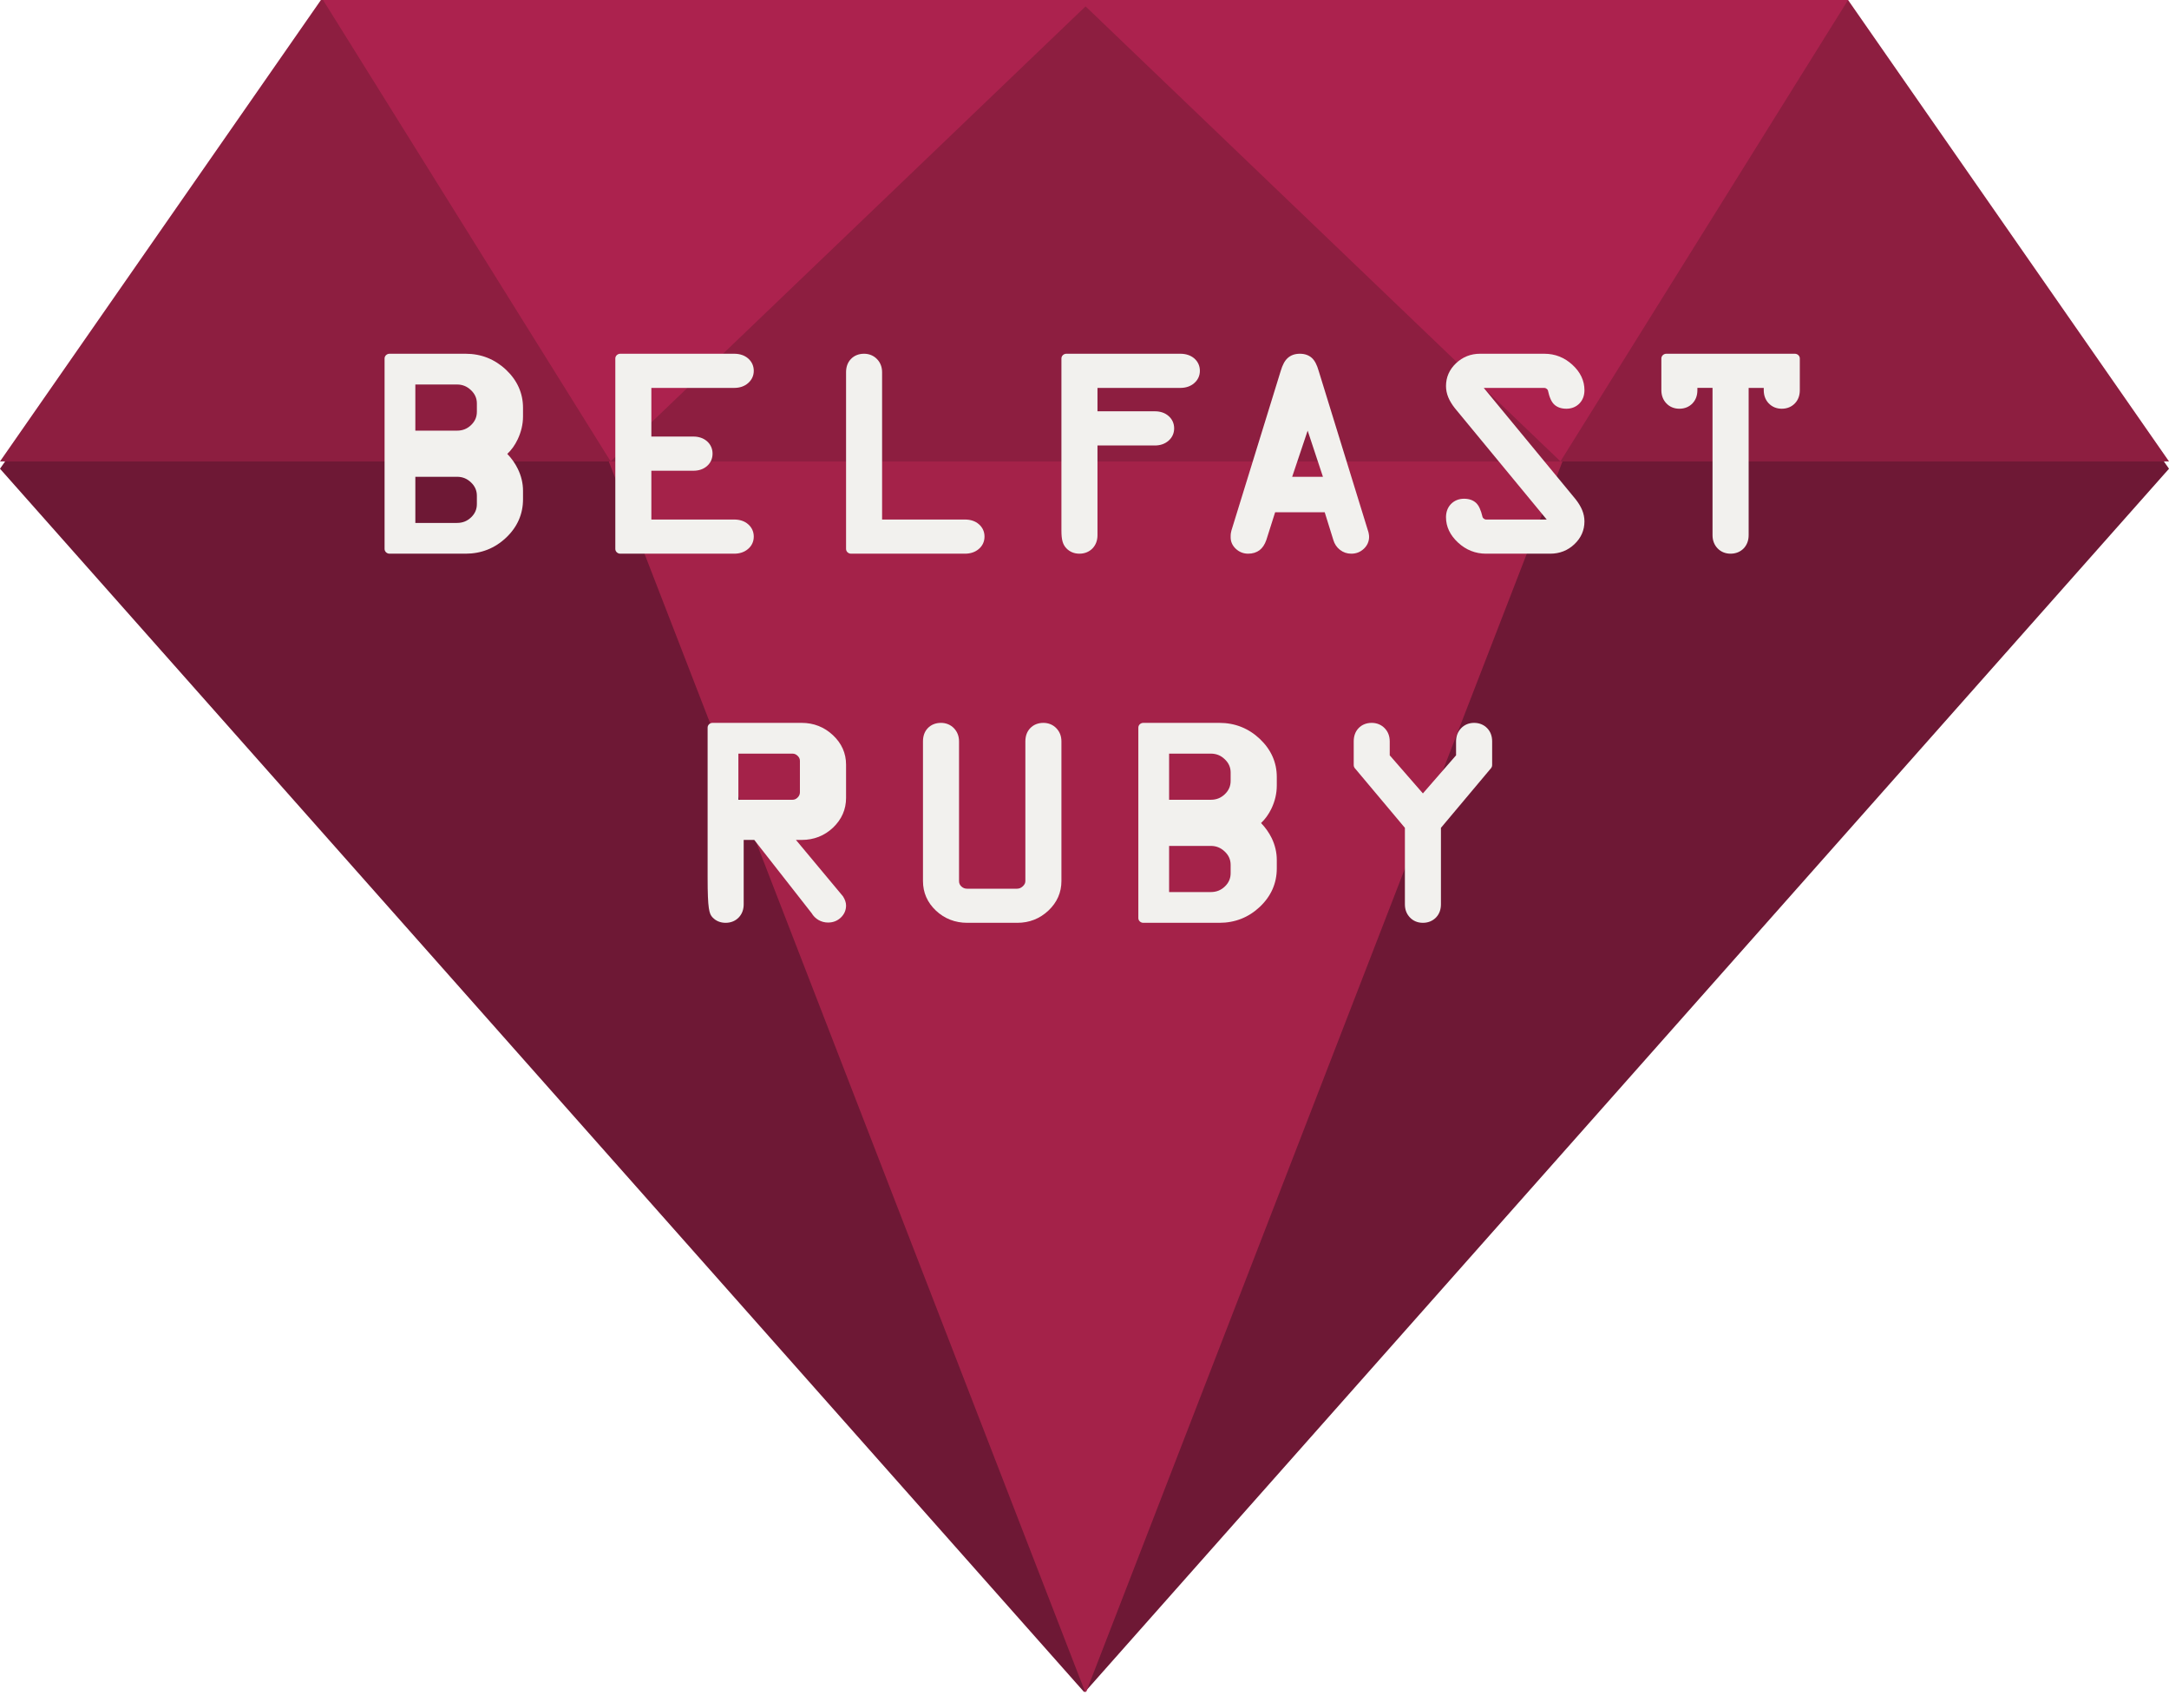
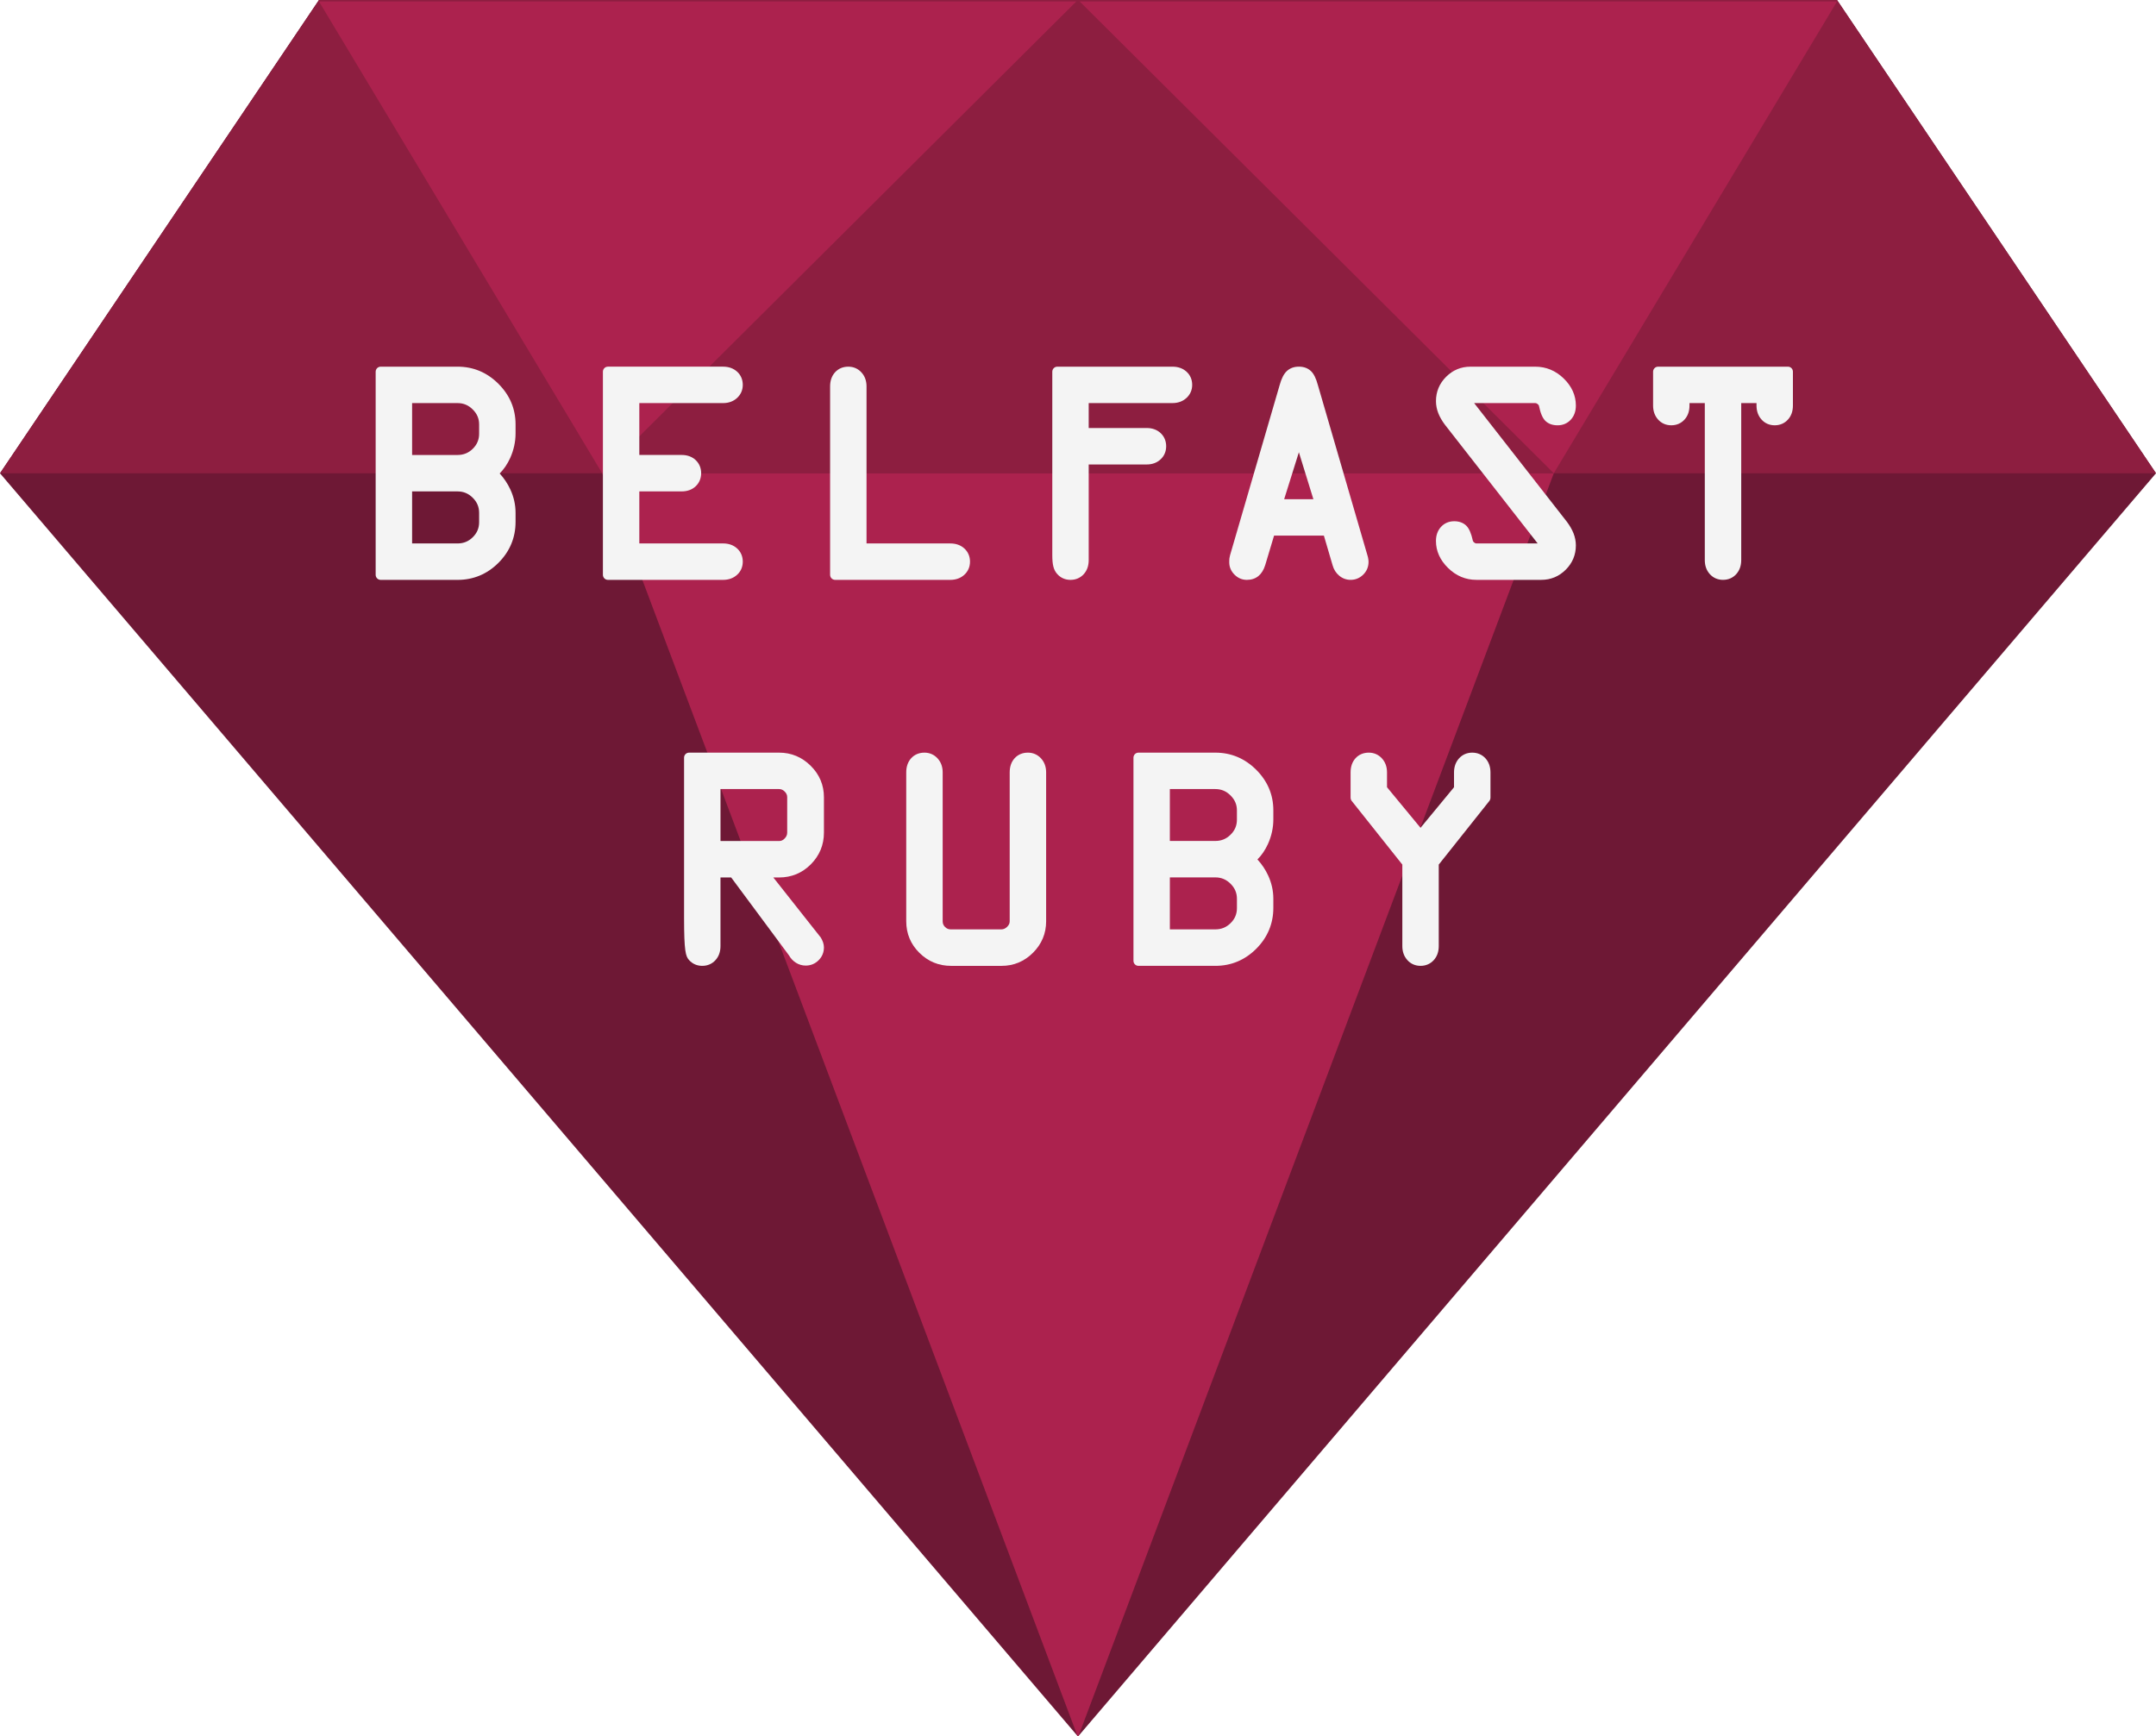
- <svg xmlns="http://www.w3.org/2000/svg" version="1.1" id="Layer_1" x="0px" y="0px" width="141px" height="111px" viewBox="0 0 141 111" enable-background="new 0 0 141 111" xml:space="preserve">
+ <svg xmlns="http://www.w3.org/2000/svg" version="1.1" id="Layer_1" x="0px" y="0px" width="141px" height="113.525px" viewBox="0 0 141 113.525" enable-background="new 0 0 141 113.525" xml:space="preserve">
  <description>Created with Sketch (http://www.bohemiancoding.com/sketch)</description>
-   <g id="Page-1">
-     <g id="BR-logo" transform="translate(0, -1)">
-       <path id="Fill-1" fill="#6E1835" d="M141,31.476L120.137,1.667H20.862L0,31.476L70.463,111h0.074    L141,31.476" />
-       <path id="Fill-2" fill="#8D1E40" d="M141,31L120.137,1H20.862L0,31H141" />
-       <path id="Fill-3" fill="#AC224E" d="M71,1L39.697,31L21,1" />
-       <path id="Fill-4" fill="#AC224E" d="M70.137,1l31.303,30l18.697-30" />
-       <path id="Fill-5" fill="#A42249" d="M39.574,31l30.963,80h0.075l30.962-80" />
-       <path id="Fill-6" fill="#F2F1EE" d="M30.267,24h-4.942C25.146,24,25,24.138,25,24.308v12.385    C25,36.861,25.146,37,25.325,37h4.942c1.017,0,1.902-0.351,2.633-1.042c0.729-0.69,1.1-1.531,1.1-2.495v-0.552    c0-0.488-0.115-0.969-0.338-1.425c-0.171-0.352-0.401-0.679-0.685-0.974c0.271-0.254,0.497-0.57,0.673-0.94    c0.23-0.483,0.35-0.989,0.35-1.502v-0.552c0-0.951-0.373-1.785-1.105-2.477C32.16,24.351,31.276,24,30.267,24L30.267,24z     M29.711,29H27v-3h2.711c0.354,0,0.65,0.122,0.907,0.369C30.875,26.613,31,26.897,31,27.23v0.541c0,0.341-0.124,0.624-0.376,0.866    C30.37,28.881,30.071,29,29.711,29L29.711,29z M27,32h2.711c0.354,0,0.65,0.119,0.907,0.366C30.875,32.609,31,32.895,31,33.234    v0.54c0,0.339-0.124,0.624-0.376,0.864C30.37,34.881,30.071,35,29.711,35H27V32L27,32z" />
-       <path id="Fill-7" fill="#F2F1EE" d="M47.729,26.221c0.359,0,0.66-0.102,0.898-0.308    C48.87,25.705,49,25.427,49,25.111c0-0.321-0.128-0.599-0.369-0.808C48.397,24.103,48.093,24,47.729,24h-7.403    C40.146,24,40,24.138,40,24.308v12.385C40,36.861,40.146,37,40.325,37h7.403c0.356,0,0.658-0.1,0.895-0.302    C48.87,36.493,49,36.211,49,35.89s-0.128-0.6-0.369-0.807c-0.234-0.203-0.539-0.304-0.903-0.304h-5.385v-3.172h2.728    c0.358,0,0.658-0.103,0.891-0.306c0.235-0.207,0.359-0.484,0.359-0.805c0-0.32-0.125-0.598-0.359-0.806    c-0.233-0.202-0.533-0.306-0.891-0.306h-2.728v-3.163H47.729" />
-       <path id="Fill-8" fill="#F2F1EE" d="M62.73,34.779h-5.388v-9.575c0-0.337-0.108-0.624-0.324-0.85    C56.797,24.122,56.504,24,56.171,24c-0.345,0-0.642,0.118-0.855,0.343C55.104,24.563,55,24.853,55,25.204v11.488    C55,36.861,55.146,37,55.324,37h7.406c0.355,0,0.657-0.1,0.894-0.302C63.87,36.493,64,36.211,64,35.89s-0.127-0.6-0.368-0.807    C63.397,34.88,63.095,34.779,62.73,34.779" />
-       <path id="Fill-9" fill="#F2F1EE" d="M76.73,24h-7.406C69.144,24,69,24.138,69,24.308V35.49    c0,0.601,0.083,0.904,0.317,1.155C69.536,36.878,69.831,37,70.17,37c0.34,0,0.635-0.121,0.854-0.347    c0.212-0.226,0.32-0.511,0.32-0.857v-5.831h3.731c0.352,0,0.648-0.104,0.883-0.306c0.24-0.207,0.37-0.486,0.37-0.807    c0-0.32-0.126-0.597-0.362-0.803c-0.232-0.204-0.532-0.307-0.891-0.307h-3.731v-1.521h5.386c0.359,0,0.662-0.102,0.898-0.308    C77.873,25.705,78,25.427,78,25.111c0-0.321-0.125-0.599-0.365-0.808C77.398,24.103,77.094,24,76.73,24" />
-       <path id="Fill-10" fill="#F2F1EE" d="M88.931,35.514l-3.205-10.39    c-0.115-0.407-0.263-0.687-0.447-0.852C85.08,24.092,84.816,24,84.5,24c-0.325,0-0.593,0.096-0.797,0.285    c-0.187,0.169-0.333,0.445-0.45,0.841l-3.202,10.369c-0.017,0.061-0.029,0.12-0.038,0.178S80,35.815,80,35.928    c0,0.29,0.111,0.542,0.336,0.754C80.561,36.892,80.831,37,81.137,37c0.295,0,0.543-0.078,0.746-0.23    c0.19-0.148,0.336-0.368,0.438-0.662l0.572-1.803h3.222l0.563,1.809c0.076,0.258,0.22,0.472,0.428,0.635    C87.32,36.917,87.566,37,87.844,37c0.311,0,0.586-0.104,0.812-0.317C88.881,36.473,89,36.207,89,35.907    c0-0.058-0.006-0.125-0.02-0.197C88.969,35.637,88.951,35.566,88.931,35.514L88.931,35.514z M86,32h-2l1.007-3L86,32L86,32z" />
-       <path id="Fill-11" fill="#F2F1EE" d="M100.545,26.28c0.066,0.051,0.074,0.083,0.078,0.096    c0.101,0.466,0.234,0.76,0.418,0.929c0.193,0.179,0.458,0.27,0.787,0.27c0.339,0,0.631-0.12,0.852-0.348    c0.213-0.224,0.32-0.511,0.32-0.858c0-0.618-0.263-1.175-0.783-1.651C101.7,24.242,101.086,24,100.391,24h-4.176    c-0.604,0-1.131,0.207-1.563,0.618C94.219,25.029,94,25.525,94,26.101c0,0.25,0.051,0.497,0.15,0.737    c0.096,0.229,0.243,0.47,0.426,0.702l5.971,7.239h-3.945c-0.02,0-0.064,0-0.144-0.058c-0.047-0.035-0.075-0.07-0.081-0.101    c-0.109-0.463-0.244-0.758-0.426-0.925c-0.193-0.178-0.457-0.268-0.779-0.268c-0.339,0-0.631,0.12-0.852,0.347    C94.109,33.996,94,34.285,94,34.631c0,0.611,0.264,1.167,0.783,1.647C95.301,36.756,95.91,37,96.602,37h4.174    c0.611,0,1.141-0.207,1.572-0.617C102.781,35.974,103,35.474,103,34.9c0-0.25-0.05-0.497-0.15-0.738    c-0.095-0.23-0.242-0.47-0.426-0.704l-5.969-7.237h3.936C100.423,26.221,100.471,26.227,100.545,26.28" />
-       <path id="Fill-12" fill="#F2F1EE" d="M116.675,24h-8.349c-0.18,0-0.326,0.138-0.326,0.308v2.062    c0,0.338,0.109,0.625,0.319,0.85c0.217,0.232,0.513,0.355,0.854,0.355c0.339,0,0.632-0.12,0.85-0.348    c0.213-0.224,0.319-0.511,0.319-0.858v-0.149h0.984v9.575c0,0.338,0.108,0.624,0.319,0.849C111.865,36.878,112.16,37,112.5,37    s0.635-0.121,0.854-0.347c0.211-0.226,0.32-0.511,0.32-0.857v-9.575h0.982v0.149c0,0.338,0.107,0.625,0.318,0.85    c0.22,0.232,0.514,0.355,0.853,0.355c0.34,0,0.635-0.12,0.853-0.348c0.214-0.224,0.32-0.511,0.32-0.858v-2.062    C117,24.138,116.856,24,116.675,24" />
-       <path id="Fill-13" fill="#F2F1EE" d="M52.115,48h-5.791C46.144,48,46,48.138,46,48.309v9.746    c0,2.08,0.107,2.365,0.318,2.59C46.535,60.879,46.832,61,47.171,61c0.341,0,0.634-0.121,0.852-0.348    c0.213-0.223,0.322-0.51,0.322-0.856v-4.184h0.689l3.724,4.756c0.112,0.188,0.263,0.34,0.447,0.448    c0.19,0.109,0.4,0.166,0.625,0.166c0.323,0,0.602-0.106,0.831-0.324C54.885,60.443,55,60.18,55,59.873    c0-0.096-0.018-0.197-0.056-0.305c-0.033-0.096-0.086-0.198-0.148-0.295l-3.054-3.662h0.373c0.793,0,1.482-0.271,2.043-0.804    C54.717,54.272,55,53.624,55,52.878v-2.162c0-0.741-0.287-1.386-0.854-1.917C53.579,48.269,52.896,48,52.115,48L52.115,48z M48,50    h3.515c0.127,0,0.236,0.044,0.337,0.143C51.954,50.242,52,50.345,52,50.467v2.047c0,0.126-0.046,0.234-0.148,0.339    C51.752,52.953,51.646,53,51.515,53H48V50L48,50z" />
-       <path id="Fill-14" fill="#F2F1EE" d="M67.827,48c-0.345,0-0.641,0.12-0.856,0.345    c-0.209,0.219-0.315,0.51-0.315,0.86v9.08c0,0.128-0.053,0.234-0.167,0.341c-0.115,0.104-0.235,0.156-0.374,0.156h-3.25    c-0.145,0-0.262-0.048-0.369-0.146c-0.104-0.097-0.152-0.209-0.152-0.351v-9.08c0-0.34-0.112-0.625-0.326-0.852    C61.796,48.122,61.502,48,61.17,48c-0.348,0-0.643,0.12-0.858,0.345C60.103,48.563,60,48.854,60,49.205v9.08    c0,0.749,0.284,1.396,0.843,1.923C61.402,60.732,62.09,61,62.882,61h3.252c0.782,0,1.462-0.269,2.024-0.799    C68.717,59.671,69,59.027,69,58.284v-9.08c0-0.34-0.11-0.625-0.327-0.852C68.454,48.122,68.16,48,67.827,48" />
-       <path id="Fill-15" fill="#F2F1EE" d="M79.268,48h-4.942C74.145,48,74,48.138,74,48.309v12.384    C74,60.861,74.145,61,74.325,61h4.942c1.018,0,1.902-0.351,2.633-1.041c0.729-0.691,1.1-1.53,1.1-2.496v-0.548    c0-0.493-0.113-0.972-0.334-1.428c-0.174-0.352-0.404-0.679-0.689-0.975c0.271-0.254,0.498-0.569,0.675-0.938    C82.883,53.091,83,52.585,83,52.069v-0.551c0-0.95-0.372-1.783-1.104-2.476C81.162,48.35,80.278,48,79.268,48L79.268,48z     M78.713,53H76v-3h2.713c0.353,0,0.65,0.118,0.906,0.366C79.877,50.61,80,50.894,80,51.228v0.542c0,0.341-0.123,0.624-0.375,0.866    C79.369,52.882,79.071,53,78.713,53L78.713,53z M76,56h2.713c0.353,0,0.65,0.122,0.906,0.369C79.877,56.612,80,56.896,80,57.237    v0.537c0,0.339-0.123,0.622-0.375,0.864C79.369,58.883,79.071,59,78.713,59H76V56L76,56z" />
-       <path id="Fill-16" fill="#F2F1EE" d="M96.68,48.349C96.461,48.121,96.167,48,95.828,48    c-0.342,0-0.635,0.124-0.852,0.356c-0.213,0.225-0.322,0.509-0.322,0.849v0.905l-2.156,2.476l-2.156-2.476v-0.905    c0-0.34-0.107-0.625-0.323-0.852C89.797,48.122,89.503,48,89.17,48c-0.345,0-0.641,0.12-0.854,0.345    c-0.21,0.219-0.315,0.51-0.315,0.86v1.549c0,0.062,0.02,0.123,0.057,0.174l3.27,3.897v4.971c0,0.339,0.107,0.624,0.32,0.849    C91.865,60.879,92.159,61,92.498,61c0.34,0,0.635-0.121,0.854-0.348c0.213-0.223,0.319-0.51,0.319-0.856v-4.971l3.271-3.897    C96.979,50.876,97,50.815,97,50.753v-1.549C97,48.858,96.893,48.571,96.68,48.349" />
+   <g>
+     <polygon fill="#6E1835" points="141,30.951 120.139,0 20.861,0 0,30.951 70.464,113.525 70.536,113.525  " />
+     <polygon fill="#8D1E40" points="141,30.951 120.139,0 20.861,0 0,30.951  " />
+     <polyline fill="#AC224E" points="70.391,0.095 39.384,30.951 20.861,0.095  " />
+     <polyline fill="#AC224E" points="70.609,0.095 101.616,30.951 120.139,0.095  " />
+     <polyline fill="#AC224E" points="39.384,30.951 70.464,113.525 70.536,113.525 101.616,30.951  " />
+     <g>
+       <path fill="#F4F4F4" d="M29.924,23.98H24.9c-0.184,0-0.332,0.147-0.332,0.331v13.282c0,0.183,0.148,0.331,0.332,0.331h5.023    c1.034,0,1.935-0.376,2.677-1.118c0.741-0.742,1.117-1.642,1.117-2.676v-0.591c0-0.526-0.114-1.041-0.342-1.53    c-0.174-0.378-0.408-0.728-0.697-1.044c0.274-0.273,0.503-0.61,0.685-1.007c0.234-0.518,0.354-1.061,0.354-1.613v-0.59    c0-1.021-0.378-1.915-1.123-2.657C31.849,24.355,30.951,23.98,29.924,23.98z M29.924,29.755h-2.973v-3.393h2.973    c0.387,0,0.711,0.136,0.993,0.416c0.281,0.278,0.417,0.597,0.417,0.976v0.611c0,0.386-0.134,0.707-0.411,0.981    C30.645,29.621,30.317,29.755,29.924,29.755z M26.951,32.138h2.973c0.387,0,0.711,0.135,0.993,0.415    c0.281,0.278,0.417,0.601,0.417,0.986v0.61c0,0.386-0.134,0.707-0.411,0.981c-0.278,0.276-0.605,0.411-0.999,0.411h-2.973V32.138z    " />
+       <path fill="#F4F4F4" d="M47.286,26.362c0.364,0,0.671-0.111,0.913-0.331c0.248-0.226,0.378-0.522,0.378-0.86    c0-0.345-0.128-0.644-0.373-0.866c-0.239-0.216-0.549-0.326-0.918-0.326h-7.527c-0.183,0-0.329,0.147-0.329,0.331v13.282    c0,0.183,0.146,0.331,0.329,0.331h7.527c0.362,0,0.669-0.108,0.91-0.324c0.25-0.222,0.381-0.522,0.381-0.867    s-0.128-0.644-0.373-0.866c-0.239-0.216-0.549-0.326-0.918-0.326h-5.475v-3.403h2.772c0.364,0,0.67-0.11,0.906-0.328    c0.238-0.221,0.366-0.52,0.366-0.863c0-0.344-0.128-0.642-0.367-0.864c-0.235-0.217-0.541-0.328-0.905-0.328h-2.772v-3.393H47.286    z" />
+       <path fill="#F4F4F4" d="M62.146,35.541h-5.476V25.271c0-0.364-0.11-0.67-0.33-0.913c-0.225-0.248-0.522-0.378-0.861-0.378    c-0.351,0-0.651,0.127-0.869,0.369c-0.214,0.236-0.322,0.546-0.322,0.922v12.321c0,0.183,0.148,0.331,0.332,0.331h7.526    c0.362,0,0.669-0.108,0.91-0.324c0.249-0.222,0.381-0.522,0.381-0.867s-0.129-0.644-0.374-0.866    C62.825,35.65,62.517,35.541,62.146,35.541z" />
+       <path fill="#F4F4F4" d="M76.676,23.98h-7.526c-0.184,0-0.331,0.147-0.331,0.331v11.99c0,0.647,0.085,0.973,0.324,1.241    c0.222,0.25,0.521,0.381,0.867,0.381s0.644-0.129,0.866-0.374c0.216-0.239,0.324-0.547,0.324-0.918v-6.255h3.794    c0.356,0,0.66-0.109,0.898-0.326c0.244-0.222,0.374-0.521,0.374-0.866c0-0.344-0.127-0.642-0.367-0.864    c-0.235-0.217-0.541-0.328-0.905-0.328H71.2v-1.631h5.476c0.364,0,0.671-0.111,0.913-0.331c0.248-0.226,0.379-0.522,0.379-0.86    c0-0.345-0.129-0.644-0.375-0.866C77.354,24.089,77.046,23.98,76.676,23.98z" />
+       <path fill="#F4F4F4" d="M89.431,36.328l-3.243-11.143c-0.117-0.437-0.265-0.736-0.452-0.915c-0.203-0.193-0.469-0.291-0.789-0.291    c-0.328,0-0.599,0.103-0.807,0.305c-0.187,0.183-0.335,0.477-0.453,0.903L80.445,36.31c-0.018,0.063-0.03,0.128-0.04,0.192    c-0.008,0.06-0.013,0.15-0.013,0.27c0,0.31,0.115,0.582,0.343,0.809c0.227,0.227,0.499,0.342,0.809,0.342    c0.297,0,0.55-0.083,0.754-0.249c0.193-0.157,0.342-0.393,0.443-0.708l0.581-1.936h3.259l0.57,1.94    c0.077,0.278,0.223,0.506,0.433,0.681c0.217,0.18,0.468,0.271,0.746,0.271c0.315,0,0.592-0.114,0.822-0.34    c0.229-0.224,0.349-0.511,0.349-0.832c0-0.062-0.006-0.135-0.02-0.212C89.47,36.461,89.45,36.384,89.431,36.328z M85.894,32.647    h-1.911l0.962-3.07L85.894,32.647z" />
+       <path fill="#F4F4F4" d="M100.561,26.427c0.068,0.054,0.08,0.088,0.082,0.102c0.103,0.498,0.237,0.814,0.424,0.997    c0.196,0.191,0.466,0.289,0.802,0.289c0.344,0,0.645-0.13,0.865-0.374c0.216-0.239,0.326-0.547,0.326-0.918    c0-0.664-0.269-1.261-0.797-1.773c-0.525-0.51-1.149-0.769-1.856-0.769h-4.244c-0.616,0-1.149,0.223-1.59,0.662    c-0.439,0.44-0.662,0.975-0.662,1.59c0,0.268,0.052,0.534,0.153,0.792c0.097,0.246,0.245,0.504,0.433,0.753l6.066,7.763h-4.01    c-0.016,0-0.064,0-0.145-0.063c-0.046-0.037-0.076-0.074-0.083-0.109c-0.11-0.496-0.248-0.811-0.432-0.99    c-0.197-0.192-0.464-0.29-0.791-0.29c-0.346,0-0.645,0.129-0.867,0.374c-0.216,0.239-0.325,0.547-0.325,0.917    c0,0.658,0.268,1.252,0.795,1.768c0.525,0.514,1.147,0.774,1.848,0.774h4.244c0.621,0,1.161-0.223,1.6-0.663    c0.44-0.439,0.663-0.974,0.663-1.59c0-0.267-0.053-0.533-0.154-0.792c-0.098-0.248-0.246-0.505-0.433-0.753l-6.066-7.763h4    C100.438,26.362,100.489,26.369,100.561,26.427z" />
+       <path fill="#F4F4F4" d="M116.928,23.98h-8.488c-0.183,0-0.33,0.147-0.33,0.331v2.211c0,0.362,0.108,0.669,0.323,0.911    c0.222,0.25,0.521,0.381,0.868,0.381c0.344,0,0.644-0.13,0.865-0.374c0.217-0.239,0.325-0.547,0.325-0.918v-0.16h1.001v10.269    c0,0.363,0.108,0.669,0.324,0.91c0.221,0.25,0.522,0.381,0.867,0.381s0.645-0.129,0.865-0.374    c0.216-0.239,0.326-0.547,0.326-0.918V26.362h1v0.16c0,0.362,0.108,0.669,0.324,0.911c0.221,0.25,0.521,0.381,0.867,0.381    c0.345,0,0.644-0.13,0.865-0.374c0.217-0.239,0.325-0.547,0.325-0.918v-2.211C117.257,24.127,117.11,23.98,116.928,23.98z" />
+     </g>
+     <g>
+       <path fill="#F4F4F4" d="M50.952,49.222h-5.886c-0.183,0-0.329,0.147-0.329,0.331v10.451c0,2.232,0.108,2.537,0.323,2.779    c0.222,0.25,0.521,0.383,0.867,0.383c0.346,0,0.645-0.131,0.866-0.375c0.216-0.238,0.326-0.547,0.326-0.918v-4.488h0.699    l3.785,5.102c0.114,0.203,0.268,0.361,0.455,0.479c0.192,0.121,0.406,0.182,0.635,0.182c0.329,0,0.613-0.119,0.845-0.35    c0.229-0.23,0.346-0.512,0.346-0.842c0-0.102-0.019-0.213-0.056-0.326c-0.035-0.105-0.088-0.215-0.15-0.316l-3.104-3.928h0.378    c0.809,0,1.508-0.289,2.077-0.861c0.568-0.574,0.855-1.27,0.855-2.071v-2.318c0-0.795-0.292-1.487-0.868-2.057    C52.44,49.51,51.746,49.222,50.952,49.222z M47.12,51.604h3.832c0.139,0,0.255,0.053,0.367,0.163    c0.111,0.112,0.163,0.229,0.163,0.367v2.318c0,0.143-0.052,0.265-0.164,0.383c-0.109,0.114-0.224,0.168-0.366,0.168H47.12V51.604z    " />
+       <path fill="#F4F4F4" d="M67.224,49.222c-0.352,0-0.652,0.127-0.871,0.369c-0.212,0.236-0.32,0.545-0.32,0.923v9.738    c0,0.137-0.054,0.252-0.17,0.363c-0.118,0.113-0.239,0.166-0.38,0.166h-3.304c-0.146,0-0.266-0.049-0.373-0.156    c-0.106-0.102-0.156-0.221-0.156-0.373v-9.738c0-0.364-0.111-0.672-0.332-0.914c-0.225-0.247-0.522-0.378-0.859-0.378    c-0.353,0-0.653,0.127-0.872,0.369c-0.212,0.236-0.32,0.545-0.32,0.923v9.738c0,0.803,0.289,1.496,0.858,2.061    c0.569,0.566,1.268,0.854,2.075,0.854h3.303c0.795,0,1.485-0.289,2.056-0.859c0.568-0.568,0.857-1.26,0.857-2.055v-9.738    c0-0.364-0.111-0.672-0.331-0.914C67.858,49.353,67.562,49.222,67.224,49.222z" />
+       <path fill="#F4F4F4" d="M79.481,49.222h-5.024c-0.184,0-0.33,0.147-0.33,0.331v13.281c0,0.184,0.146,0.332,0.33,0.332h5.024    c1.034,0,1.934-0.377,2.676-1.117c0.741-0.742,1.118-1.645,1.118-2.678v-0.592c0-0.523-0.114-1.039-0.341-1.527    c-0.175-0.379-0.409-0.729-0.699-1.045c0.275-0.273,0.505-0.611,0.686-1.008c0.235-0.518,0.354-1.061,0.354-1.613v-0.591    c0-1.021-0.379-1.914-1.124-2.657C81.407,49.598,80.508,49.222,79.481,49.222z M79.481,54.998h-2.974v-3.394h2.974    c0.387,0,0.712,0.136,0.993,0.416c0.281,0.278,0.419,0.597,0.419,0.976v0.61c0,0.385-0.136,0.707-0.414,0.981    C80.201,54.863,79.875,54.998,79.481,54.998z M76.508,57.381h2.974c0.387,0,0.712,0.135,0.993,0.414    c0.281,0.277,0.419,0.6,0.419,0.984v0.613c0,0.385-0.136,0.707-0.414,0.98c-0.278,0.275-0.604,0.408-0.998,0.408h-2.974V57.381z" />
+       <path fill="#F4F4F4" d="M97.148,49.595c-0.222-0.244-0.521-0.373-0.866-0.373s-0.646,0.132-0.867,0.38    c-0.215,0.242-0.324,0.55-0.324,0.912v0.971l-2.19,2.653l-2.192-2.653v-0.971c0-0.364-0.111-0.672-0.331-0.914    c-0.224-0.247-0.522-0.378-0.86-0.378c-0.352,0-0.652,0.127-0.871,0.369c-0.212,0.236-0.32,0.545-0.32,0.923v1.66    c0,0.066,0.021,0.133,0.059,0.188l3.325,4.181v5.33c0,0.363,0.108,0.668,0.323,0.91c0.222,0.25,0.521,0.383,0.868,0.383    c0.345,0,0.644-0.131,0.865-0.375c0.216-0.238,0.326-0.547,0.326-0.918v-5.33l3.325-4.181c0.037-0.055,0.057-0.121,0.057-0.188    v-1.66C97.474,50.144,97.365,49.834,97.148,49.595z" />
    </g>
  </g>
</svg>
